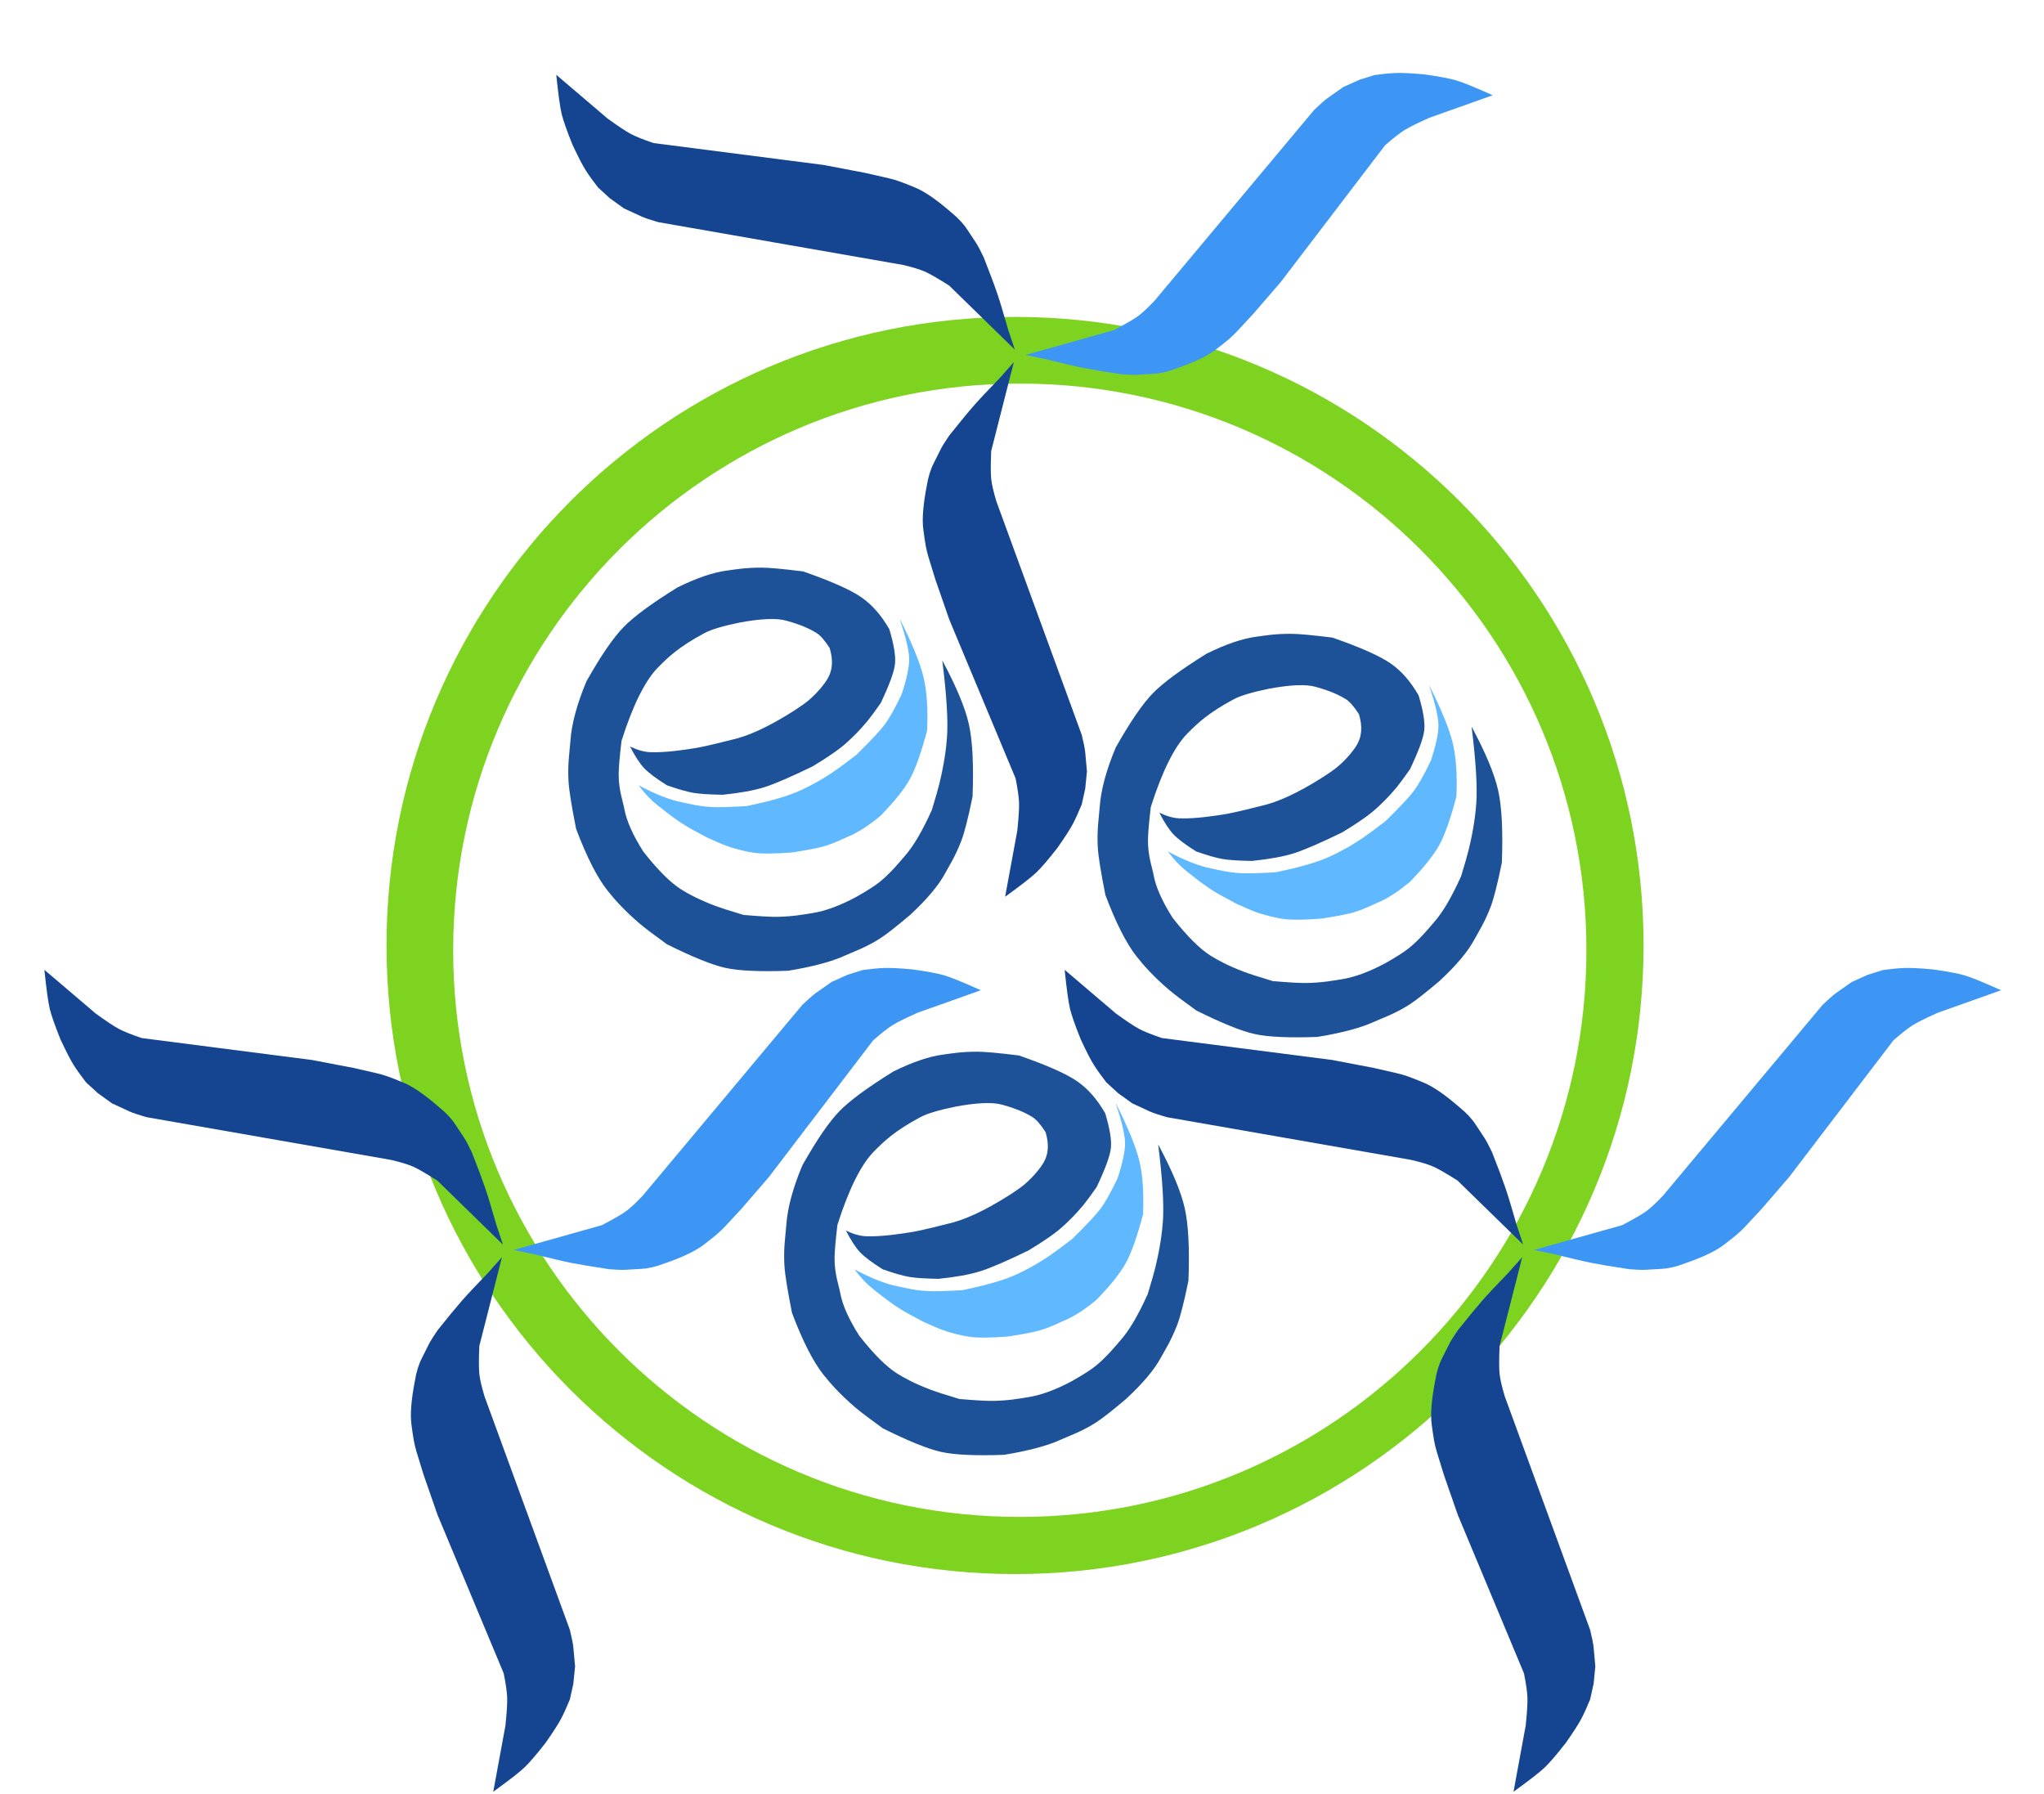
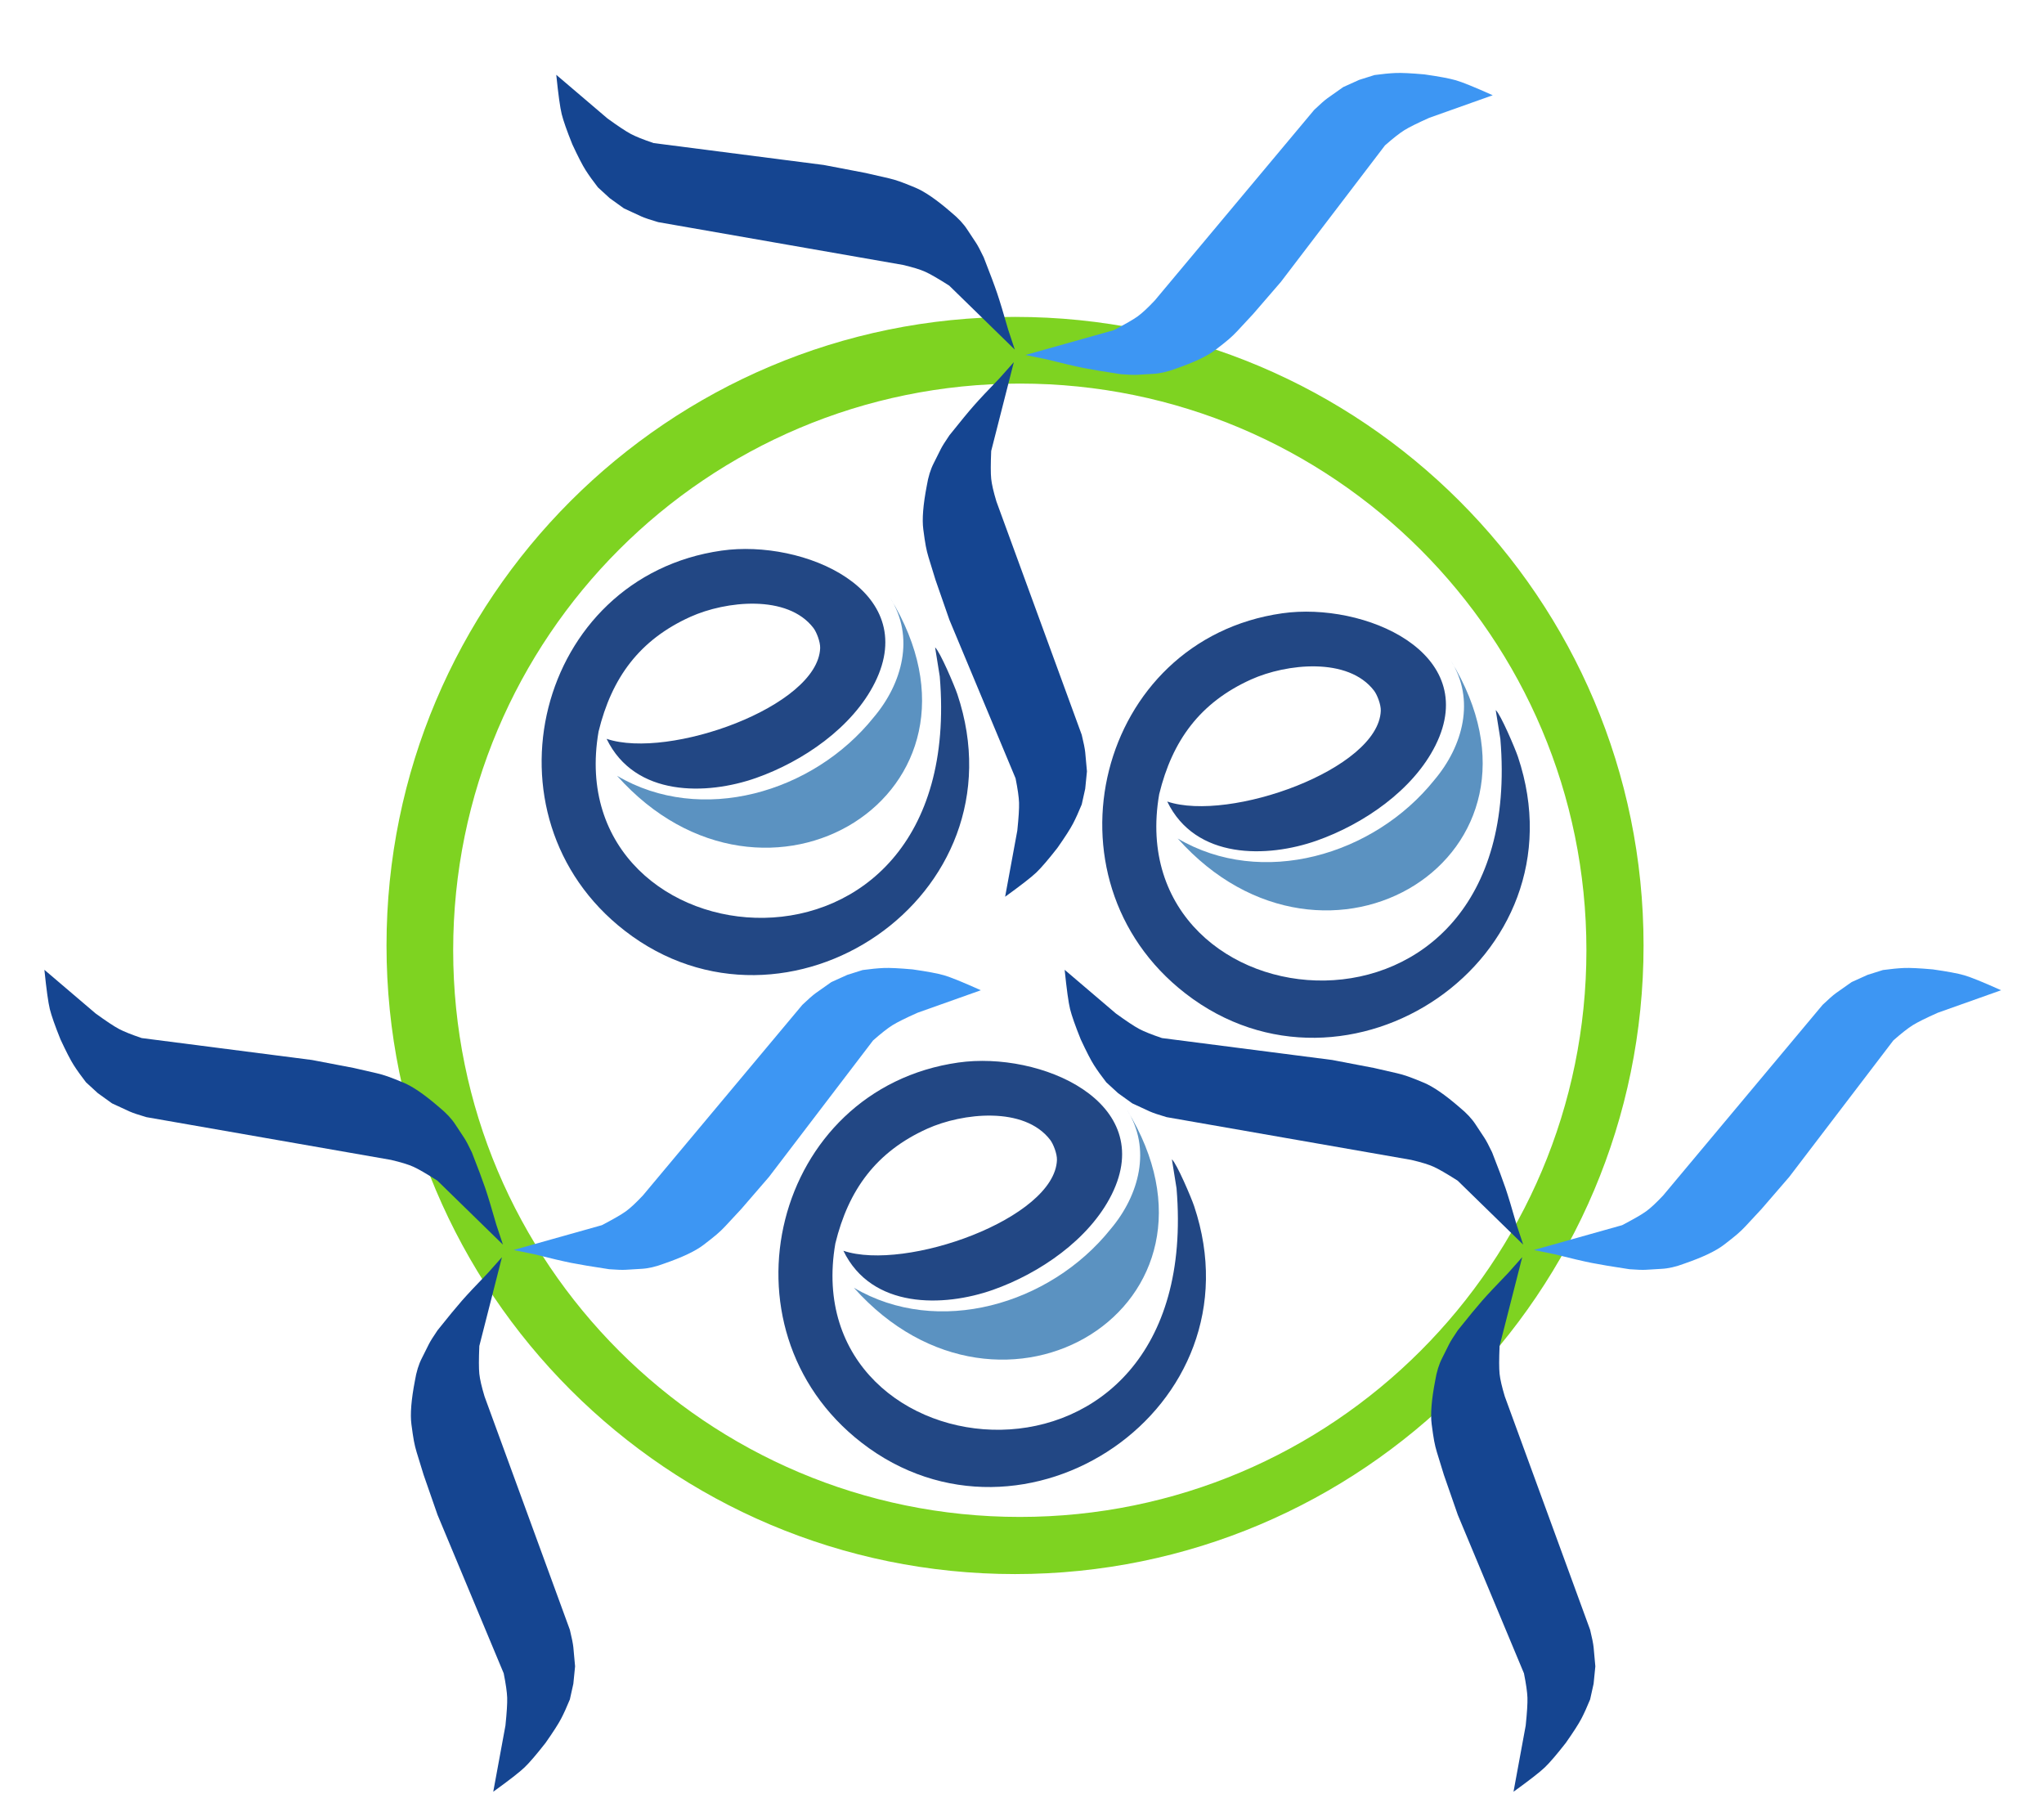
<svg xmlns="http://www.w3.org/2000/svg" width="587px" height="515px" viewBox="0 0 587 515" version="1.1">
  <defs />
  <g id="Page-1" stroke="none" stroke-width="1" fill="none" fill-rule="evenodd">
    <g id="Steem-Shuriken" transform="translate(111, 1)">
      <path d="M180.5,451 C80.813,451 0,370.187 0,270.5 C0,170.813 80.813,90 180.5,90 C280.187,90 361,170.813 361,270.5 C361,370.187 280.187,451 180.5,451 Z M181.867,434.591 C271.737,434.591 344.591,361.737 344.591,271.867 C344.591,181.998 271.737,109.144 181.867,109.144 C91.998,109.144 19.144,181.998 19.144,271.867 C19.144,361.737 91.998,434.591 181.867,434.591 Z" id="Oval" fill="#7ED321" />
      <path d="M251.179,-11.957 C246.57,-8.628 243.57,-6.294 242.179,-4.957 C240.788,-3.62 238.788,-1.286 236.179,2.043 C233.967,5.194 232.467,7.527 231.679,9.043 C230.891,10.559 230.057,12.392 229.179,14.543 L228.179,19.043 L227.679,24.043 C227.903,26.665 228.069,28.499 228.179,29.543 C228.289,30.587 228.622,32.254 229.179,34.543 L253.679,101.543 C254.519,104.324 255.019,106.491 255.179,108.043 C255.34,109.595 255.34,112.262 255.179,116.043 L248.679,141.543 L252.679,137.043 C256.097,133.51 258.597,130.844 260.179,129.043 C261.762,127.242 264.095,124.409 267.179,120.543 C268.42,118.729 269.253,117.395 269.679,116.543 C270.318,115.264 271.194,113.481 271.679,112.543 C272.594,110.774 273.261,108.607 273.679,106.043 C274.728,100.618 275.062,96.451 274.679,93.543 C274.105,89.181 273.842,87.782 273.179,85.543 C272.737,84.051 272.07,81.884 271.179,79.043 L267.179,67.543 L248.179,22.043 C247.566,18.98 247.233,16.646 247.179,15.043 C247.126,13.44 247.292,10.773 247.679,7.043 L251.179,-11.957 Z" id="Steem-Blade" fill="#3D96F3" transform="translate(251.2558, 64.793) rotate(60) translate(-251.2558, -64.793) " />
      <path d="M177.5,103 C172.891,106.329 169.891,108.663 168.5,110 C167.109,111.337 165.109,113.671 162.5,117 C160.288,120.151 158.788,122.484 158,124 C157.212,125.516 156.378,127.349 155.5,129.5 L154.5,134 L154,139 C154.223,141.622 154.39,143.456 154.5,144.5 C154.61,145.544 154.943,147.211 155.5,149.5 L180,216.5 C180.839,219.281 181.339,221.448 181.5,223 C181.661,224.552 181.661,227.219 181.5,231 L175,256.5 L179,252 C182.418,248.467 184.918,245.801 186.5,244 C188.082,242.199 190.416,239.366 193.5,235.5 C194.741,233.686 195.574,232.352 196,231.5 C196.638,230.221 197.515,228.438 198,227.5 C198.915,225.731 199.582,223.564 200,221 C201.049,215.575 201.383,211.408 201,208.5 C200.426,204.138 200.163,202.739 199.5,200.5 C199.058,199.008 198.391,196.841 197.5,194 L193.5,182.5 L174.5,137 C173.887,133.937 173.553,131.603 173.5,130 C173.447,128.397 173.613,125.73 174,122 L177.5,103 Z" id="Steem-Blade" fill="#154591" transform="translate(177.5767, 179.75) rotate(180) translate(-177.5767, -179.75) " />
      <path d="M115.179,-17.957 C110.57,-14.628 107.57,-12.294 106.179,-10.957 C104.788,-9.62 102.788,-7.286 100.179,-3.957 C97.967,-0.806 96.467,1.527 95.679,3.043 C94.891,4.559 94.057,6.392 93.179,8.543 L92.179,13.043 L91.679,18.043 C91.903,20.665 92.069,22.499 92.179,23.543 C92.289,24.587 92.622,26.254 93.179,28.543 L117.679,95.543 C118.519,98.324 119.019,100.491 119.179,102.043 C119.34,103.595 119.34,106.262 119.179,110.043 L112.679,135.543 L116.679,131.043 C120.097,127.51 122.597,124.844 124.179,123.043 C125.762,121.242 128.095,118.409 131.179,114.543 C132.42,112.729 133.253,111.395 133.679,110.543 C134.318,109.264 135.194,107.481 135.679,106.543 C136.594,104.774 137.261,102.607 137.679,100.043 C138.728,94.618 139.062,90.451 138.679,87.543 C138.105,83.181 137.842,81.782 137.179,79.543 C136.737,78.051 136.07,75.884 135.179,73.043 L131.179,61.543 L112.179,16.043 C111.566,12.98 111.233,10.646 111.179,9.043 C111.126,7.44 111.292,4.773 111.679,1.043 L115.179,-17.957 Z" id="Steem-Blade" fill="#154591" transform="translate(115.2558, 58.79301) rotate(300) translate(-115.2558, -58.79301) " />
    </g>
    <g id="Steem-Shuriken" transform="translate(1, 258)">
      <path d="M214.179,-11.957 C209.57,-8.628 206.57,-6.294 205.179,-4.957 C203.788,-3.62 201.788,-1.286 199.179,2.043 C196.967,5.194 195.467,7.527 194.679,9.043 C193.891,10.559 193.057,12.392 192.179,14.543 L191.179,19.043 L190.679,24.043 C190.903,26.665 191.069,28.499 191.179,29.543 C191.289,30.587 191.622,32.254 192.179,34.543 L216.679,101.543 C217.519,104.324 218.019,106.491 218.179,108.043 C218.34,109.595 218.34,112.262 218.179,116.043 L211.679,141.543 L215.679,137.043 C219.097,133.51 221.597,130.844 223.179,129.043 C224.762,127.242 227.095,124.409 230.179,120.543 C231.42,118.729 232.253,117.395 232.679,116.543 C233.318,115.264 234.194,113.481 234.679,112.543 C235.594,110.774 236.261,108.607 236.679,106.043 C237.728,100.618 238.062,96.451 237.679,93.543 C237.105,89.181 236.842,87.782 236.179,85.543 C235.737,84.051 235.07,81.884 234.179,79.043 L230.179,67.543 L211.179,22.043 C210.566,18.98 210.233,16.646 210.179,15.043 C210.126,13.44 210.292,10.773 210.679,7.043 L214.179,-11.957 Z" id="Steem-Blade" fill="#3D96F3" transform="translate(214.2558, 64.793) rotate(60) translate(-214.2558, -64.793) " />
      <path d="M140.5,103 C135.891,106.329 132.891,108.663 131.5,110 C130.109,111.337 128.109,113.671 125.5,117 C123.288,120.151 121.788,122.484 121,124 C120.212,125.516 119.378,127.349 118.5,129.5 L117.5,134 L117,139 C117.223,141.622 117.39,143.456 117.5,144.5 C117.61,145.544 117.943,147.211 118.5,149.5 L143,216.5 C143.839,219.281 144.339,221.448 144.5,223 C144.661,224.552 144.661,227.219 144.5,231 L138,256.5 L142,252 C145.418,248.467 147.918,245.801 149.5,244 C151.082,242.199 153.416,239.366 156.5,235.5 C157.741,233.686 158.574,232.352 159,231.5 C159.638,230.221 160.515,228.438 161,227.5 C161.915,225.731 162.582,223.564 163,221 C164.049,215.575 164.383,211.408 164,208.5 C163.426,204.138 163.163,202.739 162.5,200.5 C162.058,199.008 161.391,196.841 160.5,194 L156.5,182.5 L137.5,137 C136.887,133.937 136.553,131.603 136.5,130 C136.447,128.397 136.613,125.73 137,122 L140.5,103 Z" id="Steem-Blade" fill="#154591" transform="translate(140.5767, 179.75) rotate(180) translate(-140.5767, -179.75) " />
      <path d="M78.179,-17.957 C73.57,-14.628 70.57,-12.294 69.179,-10.957 C67.788,-9.62 65.788,-7.286 63.179,-3.957 C60.967,-0.806 59.467,1.527 58.679,3.043 C57.891,4.559 57.057,6.392 56.179,8.543 L55.179,13.043 L54.679,18.043 C54.903,20.665 55.069,22.499 55.179,23.543 C55.289,24.587 55.622,26.254 56.179,28.543 L80.679,95.543 C81.519,98.324 82.019,100.491 82.179,102.043 C82.34,103.595 82.34,106.262 82.179,110.043 L75.679,135.543 L79.679,131.043 C83.097,127.51 85.597,124.844 87.179,123.043 C88.762,121.242 91.095,118.409 94.179,114.543 C95.42,112.729 96.253,111.395 96.679,110.543 C97.318,109.264 98.194,107.481 98.679,106.543 C99.594,104.774 100.261,102.607 100.679,100.043 C101.728,94.618 102.062,90.451 101.679,87.543 C101.105,83.181 100.842,81.782 100.179,79.543 C99.737,78.051 99.07,75.884 98.179,73.043 L94.179,61.543 L75.179,16.043 C74.566,12.98 74.233,10.646 74.179,9.043 C74.126,7.44 74.292,4.773 74.679,1.043 L78.179,-17.957 Z" id="Steem-Blade" fill="#154591" transform="translate(78.25579, 58.79301) rotate(300) translate(-78.25579, -58.79301) " />
    </g>
    <g id="Steem-Shuriken" transform="translate(294, 258)">
      <path d="M214.179,-11.957 C209.57,-8.628 206.57,-6.294 205.179,-4.957 C203.788,-3.62 201.788,-1.286 199.179,2.043 C196.967,5.194 195.467,7.527 194.679,9.043 C193.891,10.559 193.057,12.392 192.179,14.543 L191.179,19.043 L190.679,24.043 C190.903,26.665 191.069,28.499 191.179,29.543 C191.289,30.587 191.622,32.254 192.179,34.543 L216.679,101.543 C217.519,104.324 218.019,106.491 218.179,108.043 C218.34,109.595 218.34,112.262 218.179,116.043 L211.679,141.543 L215.679,137.043 C219.097,133.51 221.597,130.844 223.179,129.043 C224.762,127.242 227.095,124.409 230.179,120.543 C231.42,118.729 232.253,117.395 232.679,116.543 C233.318,115.264 234.194,113.481 234.679,112.543 C235.594,110.774 236.261,108.607 236.679,106.043 C237.728,100.618 238.062,96.451 237.679,93.543 C237.105,89.181 236.842,87.782 236.179,85.543 C235.737,84.051 235.07,81.884 234.179,79.043 L230.179,67.543 L211.179,22.043 C210.566,18.98 210.233,16.646 210.179,15.043 C210.126,13.44 210.292,10.773 210.679,7.043 L214.179,-11.957 Z" id="Steem-Blade" fill="#3D96F3" transform="translate(214.2558, 64.793) rotate(60) translate(-214.2558, -64.793) " />
      <path d="M140.5,103 C135.891,106.329 132.891,108.663 131.5,110 C130.109,111.337 128.109,113.671 125.5,117 C123.288,120.151 121.788,122.484 121,124 C120.212,125.516 119.378,127.349 118.5,129.5 L117.5,134 L117,139 C117.223,141.622 117.39,143.456 117.5,144.5 C117.61,145.544 117.943,147.211 118.5,149.5 L143,216.5 C143.839,219.281 144.339,221.448 144.5,223 C144.661,224.552 144.661,227.219 144.5,231 L138,256.5 L142,252 C145.418,248.467 147.918,245.801 149.5,244 C151.082,242.199 153.416,239.366 156.5,235.5 C157.741,233.686 158.574,232.352 159,231.5 C159.638,230.221 160.515,228.438 161,227.5 C161.915,225.731 162.582,223.564 163,221 C164.049,215.575 164.383,211.408 164,208.5 C163.426,204.138 163.163,202.739 162.5,200.5 C162.058,199.008 161.391,196.841 160.5,194 L156.5,182.5 L137.5,137 C136.887,133.937 136.553,131.603 136.5,130 C136.447,128.397 136.613,125.73 137,122 L140.5,103 Z" id="Steem-Blade" fill="#154591" transform="translate(140.5767, 179.75) rotate(180) translate(-140.5767, -179.75) " />
      <path d="M78.179,-17.957 C73.57,-14.628 70.57,-12.294 69.179,-10.957 C67.788,-9.62 65.788,-7.286 63.179,-3.957 C60.967,-0.806 59.467,1.527 58.679,3.043 C57.891,4.559 57.057,6.392 56.179,8.543 L55.179,13.043 L54.679,18.043 C54.903,20.665 55.069,22.499 55.179,23.543 C55.289,24.587 55.622,26.254 56.179,28.543 L80.679,95.543 C81.519,98.324 82.019,100.491 82.179,102.043 C82.34,103.595 82.34,106.262 82.179,110.043 L75.679,135.543 L79.679,131.043 C83.097,127.51 85.597,124.844 87.179,123.043 C88.762,121.242 91.095,118.409 94.179,114.543 C95.42,112.729 96.253,111.395 96.679,110.543 C97.318,109.264 98.194,107.481 98.679,106.543 C99.594,104.774 100.261,102.607 100.679,100.043 C101.728,94.618 102.062,90.451 101.679,87.543 C101.105,83.181 100.842,81.782 100.179,79.543 C99.737,78.051 99.07,75.884 98.179,73.043 L94.179,61.543 L75.179,16.043 C74.566,12.98 74.233,10.646 74.179,9.043 C74.126,7.44 74.292,4.773 74.679,1.043 L78.179,-17.957 Z" id="Steem-Blade" fill="#154591" transform="translate(78.25579, 58.79301) rotate(300) translate(-78.25579, -58.79301) " />
    </g>
-     <g id="eSteem" transform="translate(163, 163)">
-       <path d="M17.934,51.358 C20.024,52.365 21.927,52.909 23.641,52.988 C28.215,53.199 34.715,52.125 36.141,51.901 C40.423,51.228 45.588,49.761 47.01,49.456 C51.857,48.413 57.745,45.696 64.673,41.304 C66.842,39.914 68.382,38.827 69.292,38.043 C71.889,35.805 73.818,33.355 74.727,31.793 C76.114,29.409 76.295,26.511 75.27,23.097 C73.87,20.904 72.602,19.455 71.466,18.75 C68.185,16.713 64.556,15.724 62.771,15.217 C60.059,14.446 55.62,14.627 49.456,15.761 C44.653,16.742 41.302,17.738 39.401,18.75 C31.85,22.769 28.812,25.807 26.086,28.532 C22.332,32.286 18.8,39.351 15.489,49.727 C14.956,54.262 14.685,57.432 14.674,59.238 C14.645,63.87 15.92,67.152 16.304,69.292 C16.913,72.684 18.724,76.76 21.739,81.52 C25.878,86.802 29.501,90.425 32.608,92.39 C34.601,93.65 37.763,95.353 42.119,97.009 C43.742,97.626 46.55,98.532 50.543,99.726 C55.03,100.11 58.2,100.291 60.053,100.27 C64.589,100.218 68.094,99.548 70.379,99.183 C74.064,98.595 78.231,97.055 82.879,94.563 C86.062,92.761 88.326,91.312 89.672,90.216 C92.889,87.596 95.529,84.309 97.009,82.607 C99.418,79.836 101.955,75.489 104.618,69.564 C105.692,66.041 106.416,63.505 106.791,61.955 C108.136,56.4 108.731,52 108.965,48.64 C109.297,43.875 108.844,36.538 107.607,26.63 C111.603,34.071 114.139,40.14 115.215,44.836 C116.291,49.532 116.654,56.507 116.302,65.76 C115.027,71.963 113.941,76.22 113.041,78.531 C111.242,83.157 109.495,85.769 108.422,87.77 C106.545,91.271 103.194,95.257 98.368,99.726 C94.389,103.09 91.491,105.355 89.672,106.52 C85.694,109.069 81.875,110.379 79.618,111.411 C75.813,113.151 70.378,114.6 63.314,115.759 C55.159,116.047 49.181,115.775 45.38,114.944 C41.578,114.112 35.962,111.848 28.532,108.15 C24.772,105.438 22.145,103.445 20.652,102.172 C16.306,98.468 13.363,95.139 11.413,92.661 C8.458,88.906 5.469,83.019 2.446,74.999 C1.157,68.537 0.433,64.008 0.272,61.412 C-0.035,56.461 0.622,52.468 0.815,49.727 C1.16,44.831 2.7,39.124 5.435,32.608 C9.553,25.321 13.086,20.158 16.032,17.119 C18.979,14.081 24.142,10.276 31.521,5.706 C37.058,2.965 41.858,1.335 45.923,0.815 C48.368,0.503 50.828,0.002 55.705,2.34157955e-14 C57.86,-0.001 61.846,0.361 67.662,1.087 C75.592,3.852 81.117,6.298 84.238,8.424 C87.358,10.55 90.075,13.629 92.39,17.663 C93.736,22.121 94.279,25.472 94.02,27.717 C93.761,29.961 92.402,33.675 89.944,38.858 C88.216,41.318 86.948,43.039 86.14,44.021 C83.836,46.821 81.78,48.746 80.433,49.999 C78.378,51.912 75.026,54.267 70.379,57.064 C64.079,60.122 59.459,62.114 56.521,63.042 C53.582,63.97 49.597,64.695 44.564,65.216 C40.739,65.157 37.931,64.976 36.141,64.673 C34.35,64.369 31.814,63.645 28.532,62.499 C25.445,60.564 23.271,58.933 22.01,57.608 C20.75,56.282 19.391,54.199 17.934,51.358 Z" id="Path-2" fill="#1E5298" />
-       <path d="M20.38,62.499 C25.291,65.099 29.458,66.73 32.88,67.39 C34.886,67.777 37.687,68.566 41.575,68.749 C43.404,68.834 46.665,68.744 51.358,68.477 C58.359,67.044 63.612,65.504 67.118,63.858 C69.473,62.752 72.78,61.067 76.629,58.423 C77.884,57.561 79.967,56.021 82.879,53.803 C86.977,49.789 89.694,46.89 91.031,45.108 C92.368,43.325 93.998,40.427 95.922,36.412 C97.43,31.857 98.154,28.415 98.096,26.086 C98.038,23.758 97.132,19.953 95.379,14.674 C98.917,21.694 101.182,27.22 102.172,31.249 C103.162,35.279 103.525,40.442 103.259,46.738 C101.564,53.102 99.933,57.721 98.368,60.597 C96.802,63.472 93.994,67.005 89.944,71.194 C86.522,74.044 83.442,76.037 80.705,77.172 C79.097,77.84 76.567,79.215 73.096,80.162 C71.472,80.604 68.574,81.148 64.401,81.792 C59.072,82.197 55.268,82.197 52.988,81.792 C51.474,81.523 48.991,81.081 45.651,79.89 C44.526,79.489 42.624,78.674 39.945,77.444 C36.73,75.754 34.465,74.486 33.152,73.64 C29.541,71.316 26.944,69.068 25.815,68.205 C24.069,66.871 22.257,64.969 20.38,62.499 Z" id="Path-3" fill="#60B9FF" />
+     <g id="eSteem-Logo" transform="translate(155, 157)">
+       <path d="M119.935,42.34 C119.151,39.996 114.953,30.117 113.544,28.895 L114.882,37.24 C122.874,133.039 5.147,121.017 16.898,53.062 C20.655,37.647 28.64,26.714 43.3,20.109 C53.389,15.561 71.16,13.572 78.612,23.341 C79.488,24.49 80.603,27.32 80.535,29.104 C79.902,45.864 37.092,61.178 19.208,55.159 C27.315,71.909 47.98,71.371 62.11,66.401 C75.456,61.707 89.821,51.954 96.268,38.985 C109.524,12.323 75.693,-2.227 52.234,1.108 C-0.905,8.664 -18.005,77.357 24.42,110.261 C70.778,146.221 139.42,100.548 119.935,42.34" id="Fill-1" fill="#224784" />
+       <path d="M100.625,14.658 C107.747,25.855 104.166,39.223 95.93,48.958 C78.513,70.702 46.309,79.981 22.216,65.779 C64.863,113.605 134.983,70.719 100.625,14.658" id="Fill-3" fill="#5B92C1" />
    </g>
-     <g id="eSteem" transform="translate(225, 302)">
-       <path d="M17.934,51.358 C20.024,52.365 21.927,52.909 23.641,52.988 C28.215,53.199 34.715,52.125 36.141,51.901 C40.423,51.228 45.588,49.761 47.01,49.456 C51.857,48.413 57.745,45.696 64.673,41.304 C66.842,39.914 68.382,38.827 69.292,38.043 C71.889,35.805 73.818,33.355 74.727,31.793 C76.114,29.409 76.295,26.511 75.27,23.097 C73.87,20.904 72.602,19.455 71.466,18.75 C68.185,16.713 64.556,15.724 62.771,15.217 C60.059,14.446 55.62,14.627 49.456,15.761 C44.653,16.742 41.302,17.738 39.401,18.75 C31.85,22.769 28.812,25.807 26.086,28.532 C22.332,32.286 18.8,39.351 15.489,49.727 C14.956,54.262 14.685,57.432 14.674,59.238 C14.645,63.87 15.92,67.152 16.304,69.292 C16.913,72.684 18.724,76.76 21.739,81.52 C25.878,86.802 29.501,90.425 32.608,92.39 C34.601,93.65 37.763,95.353 42.119,97.009 C43.742,97.626 46.55,98.532 50.543,99.726 C55.03,100.11 58.2,100.291 60.053,100.27 C64.589,100.218 68.094,99.548 70.379,99.183 C74.064,98.595 78.231,97.055 82.879,94.563 C86.062,92.761 88.326,91.312 89.672,90.216 C92.889,87.596 95.529,84.309 97.009,82.607 C99.418,79.836 101.955,75.489 104.618,69.564 C105.692,66.041 106.416,63.505 106.791,61.955 C108.136,56.4 108.731,52 108.965,48.64 C109.297,43.875 108.844,36.538 107.607,26.63 C111.603,34.071 114.139,40.14 115.215,44.836 C116.291,49.532 116.654,56.507 116.302,65.76 C115.027,71.963 113.941,76.22 113.041,78.531 C111.242,83.157 109.495,85.769 108.422,87.77 C106.545,91.271 103.194,95.257 98.368,99.726 C94.389,103.09 91.491,105.355 89.672,106.52 C85.694,109.069 81.875,110.379 79.618,111.411 C75.813,113.151 70.378,114.6 63.314,115.759 C55.159,116.047 49.181,115.775 45.38,114.944 C41.578,114.112 35.962,111.848 28.532,108.15 C24.772,105.438 22.145,103.445 20.652,102.172 C16.306,98.468 13.363,95.139 11.413,92.661 C8.458,88.906 5.469,83.019 2.446,74.999 C1.157,68.537 0.433,64.008 0.272,61.412 C-0.035,56.461 0.622,52.468 0.815,49.727 C1.16,44.831 2.7,39.124 5.435,32.608 C9.553,25.321 13.086,20.158 16.032,17.119 C18.979,14.081 24.142,10.276 31.521,5.706 C37.058,2.965 41.858,1.335 45.923,0.815 C48.368,0.503 50.828,0.002 55.705,2.34157945e-14 C57.86,-0.001 61.846,0.361 67.662,1.087 C75.592,3.852 81.117,6.298 84.238,8.424 C87.358,10.55 90.075,13.629 92.39,17.663 C93.736,22.121 94.279,25.472 94.02,27.717 C93.761,29.961 92.402,33.675 89.944,38.858 C88.216,41.318 86.948,43.039 86.14,44.021 C83.836,46.821 81.78,48.746 80.433,49.999 C78.378,51.912 75.026,54.267 70.379,57.064 C64.079,60.122 59.459,62.114 56.521,63.042 C53.582,63.97 49.597,64.695 44.564,65.216 C40.739,65.157 37.931,64.976 36.141,64.673 C34.35,64.369 31.814,63.645 28.532,62.499 C25.445,60.564 23.271,58.933 22.01,57.608 C20.75,56.282 19.391,54.199 17.934,51.358 Z" id="Path-2" fill="#1E5298" />
-       <path d="M20.38,62.499 C25.291,65.099 29.458,66.73 32.88,67.39 C34.886,67.777 37.687,68.566 41.575,68.749 C43.404,68.834 46.665,68.744 51.358,68.477 C58.359,67.044 63.612,65.504 67.118,63.858 C69.473,62.752 72.78,61.067 76.629,58.423 C77.884,57.561 79.967,56.021 82.879,53.803 C86.977,49.789 89.694,46.89 91.031,45.108 C92.368,43.325 93.998,40.427 95.922,36.412 C97.43,31.857 98.154,28.415 98.096,26.086 C98.038,23.758 97.132,19.953 95.379,14.674 C98.917,21.694 101.182,27.22 102.172,31.249 C103.162,35.279 103.525,40.442 103.259,46.738 C101.564,53.102 99.933,57.721 98.368,60.597 C96.802,63.472 93.994,67.005 89.944,71.194 C86.522,74.044 83.442,76.037 80.705,77.172 C79.097,77.84 76.567,79.215 73.096,80.162 C71.472,80.604 68.574,81.148 64.401,81.792 C59.072,82.197 55.268,82.197 52.988,81.792 C51.474,81.523 48.991,81.081 45.651,79.89 C44.526,79.489 42.624,78.674 39.945,77.444 C36.73,75.754 34.465,74.486 33.152,73.64 C29.541,71.316 26.944,69.068 25.815,68.205 C24.069,66.871 22.257,64.969 20.38,62.499 Z" id="Path-3" fill="#60B9FF" />
+     <g id="eSteem-Logo" transform="translate(223, 304)">
+       <path d="M119.935,42.34 C119.151,39.996 114.953,30.117 113.544,28.895 L114.882,37.24 C122.874,133.039 5.147,121.017 16.898,53.062 C20.655,37.647 28.64,26.714 43.3,20.109 C53.389,15.561 71.16,13.572 78.612,23.341 C79.488,24.49 80.603,27.32 80.535,29.104 C79.902,45.864 37.092,61.178 19.208,55.159 C27.315,71.909 47.98,71.371 62.11,66.401 C75.456,61.707 89.821,51.954 96.268,38.985 C109.524,12.323 75.693,-2.227 52.234,1.108 C-0.905,8.664 -18.005,77.357 24.42,110.261 C70.778,146.221 139.42,100.548 119.935,42.34" id="Fill-1" fill="#224784" />
+       <path d="M100.625,14.658 C107.747,25.855 104.166,39.223 95.93,48.958 C78.513,70.702 46.309,79.981 22.216,65.779 C64.863,113.605 134.983,70.719 100.625,14.658" id="Fill-3" fill="#5B92C1" />
    </g>
-     <g id="eSteem" transform="translate(315, 182)">
-       <path d="M17.934,51.358 C20.024,52.365 21.927,52.909 23.641,52.988 C28.215,53.199 34.715,52.125 36.141,51.901 C40.423,51.228 45.588,49.761 47.01,49.456 C51.857,48.413 57.745,45.696 64.673,41.304 C66.842,39.914 68.382,38.827 69.292,38.043 C71.889,35.805 73.818,33.355 74.727,31.793 C76.114,29.409 76.295,26.511 75.27,23.097 C73.87,20.904 72.602,19.455 71.466,18.75 C68.185,16.713 64.556,15.724 62.771,15.217 C60.059,14.446 55.62,14.627 49.456,15.761 C44.653,16.742 41.302,17.738 39.401,18.75 C31.85,22.769 28.812,25.807 26.086,28.532 C22.332,32.286 18.8,39.351 15.489,49.727 C14.956,54.262 14.685,57.432 14.674,59.238 C14.645,63.87 15.92,67.152 16.304,69.292 C16.913,72.684 18.724,76.76 21.739,81.52 C25.878,86.802 29.501,90.425 32.608,92.39 C34.601,93.65 37.763,95.353 42.119,97.009 C43.742,97.626 46.55,98.532 50.543,99.726 C55.03,100.11 58.2,100.291 60.053,100.27 C64.589,100.218 68.094,99.548 70.379,99.183 C74.064,98.595 78.231,97.055 82.879,94.563 C86.062,92.761 88.326,91.312 89.672,90.216 C92.889,87.596 95.529,84.309 97.009,82.607 C99.418,79.836 101.955,75.489 104.618,69.564 C105.692,66.041 106.416,63.505 106.791,61.955 C108.136,56.4 108.731,52 108.965,48.64 C109.297,43.875 108.844,36.538 107.607,26.63 C111.603,34.071 114.139,40.14 115.215,44.836 C116.291,49.532 116.654,56.507 116.302,65.76 C115.027,71.963 113.941,76.22 113.041,78.531 C111.242,83.157 109.495,85.769 108.422,87.77 C106.545,91.271 103.194,95.257 98.368,99.726 C94.389,103.09 91.491,105.355 89.672,106.52 C85.694,109.069 81.875,110.379 79.618,111.411 C75.813,113.151 70.378,114.6 63.314,115.759 C55.159,116.047 49.181,115.775 45.38,114.944 C41.578,114.112 35.962,111.848 28.532,108.15 C24.772,105.438 22.145,103.445 20.652,102.172 C16.306,98.468 13.363,95.139 11.413,92.661 C8.458,88.906 5.469,83.019 2.446,74.999 C1.157,68.537 0.433,64.008 0.272,61.412 C-0.035,56.461 0.622,52.468 0.815,49.727 C1.16,44.831 2.7,39.124 5.435,32.608 C9.553,25.321 13.086,20.158 16.032,17.119 C18.979,14.081 24.142,10.276 31.521,5.706 C37.058,2.965 41.858,1.335 45.923,0.815 C48.368,0.503 50.828,0.002 55.705,2.34157945e-14 C57.86,-0.001 61.846,0.361 67.662,1.087 C75.592,3.852 81.117,6.298 84.238,8.424 C87.358,10.55 90.075,13.629 92.39,17.663 C93.736,22.121 94.279,25.472 94.02,27.717 C93.761,29.961 92.402,33.675 89.944,38.858 C88.216,41.318 86.948,43.039 86.14,44.021 C83.836,46.821 81.78,48.746 80.433,49.999 C78.378,51.912 75.026,54.267 70.379,57.064 C64.079,60.122 59.459,62.114 56.521,63.042 C53.582,63.97 49.597,64.695 44.564,65.216 C40.739,65.157 37.931,64.976 36.141,64.673 C34.35,64.369 31.814,63.645 28.532,62.499 C25.445,60.564 23.271,58.933 22.01,57.608 C20.75,56.282 19.391,54.199 17.934,51.358 Z" id="Path-2" fill="#1E5298" />
-       <path d="M20.38,62.499 C25.291,65.099 29.458,66.73 32.88,67.39 C34.886,67.777 37.687,68.566 41.575,68.749 C43.404,68.834 46.665,68.744 51.358,68.477 C58.359,67.044 63.612,65.504 67.118,63.858 C69.473,62.752 72.78,61.067 76.629,58.423 C77.884,57.561 79.967,56.021 82.879,53.803 C86.977,49.789 89.694,46.89 91.031,45.108 C92.368,43.325 93.998,40.427 95.922,36.412 C97.43,31.857 98.154,28.415 98.096,26.086 C98.038,23.758 97.132,19.953 95.379,14.674 C98.917,21.694 101.182,27.22 102.172,31.249 C103.162,35.279 103.525,40.442 103.259,46.738 C101.564,53.102 99.933,57.721 98.368,60.597 C96.802,63.472 93.994,67.005 89.944,71.194 C86.522,74.044 83.442,76.037 80.705,77.172 C79.097,77.84 76.567,79.215 73.096,80.162 C71.472,80.604 68.574,81.148 64.401,81.792 C59.072,82.197 55.268,82.197 52.988,81.792 C51.474,81.523 48.991,81.081 45.651,79.89 C44.526,79.489 42.624,78.674 39.945,77.444 C36.73,75.754 34.465,74.486 33.152,73.64 C29.541,71.316 26.944,69.068 25.815,68.205 C24.069,66.871 22.257,64.969 20.38,62.499 Z" id="Path-3" fill="#60B9FF" />
+     <g id="eSteem-Logo" transform="translate(316, 175)">
+       <path d="M119.935,42.34 C119.151,39.996 114.953,30.117 113.544,28.895 L114.882,37.24 C122.874,133.039 5.147,121.017 16.898,53.062 C20.655,37.647 28.64,26.714 43.3,20.109 C53.389,15.561 71.16,13.572 78.612,23.341 C79.488,24.49 80.603,27.32 80.535,29.104 C79.902,45.864 37.092,61.178 19.208,55.159 C27.315,71.909 47.98,71.371 62.11,66.401 C75.456,61.707 89.821,51.954 96.268,38.985 C109.524,12.323 75.693,-2.227 52.234,1.108 C-0.905,8.664 -18.005,77.357 24.42,110.261 C70.778,146.221 139.42,100.548 119.935,42.34" id="Fill-1" fill="#224784" />
+       <path d="M100.625,14.658 C107.747,25.855 104.166,39.223 95.93,48.958 C78.513,70.702 46.309,79.981 22.216,65.779 C64.863,113.605 134.983,70.719 100.625,14.658" id="Fill-3" fill="#5B92C1" />
    </g>
  </g>
</svg>
